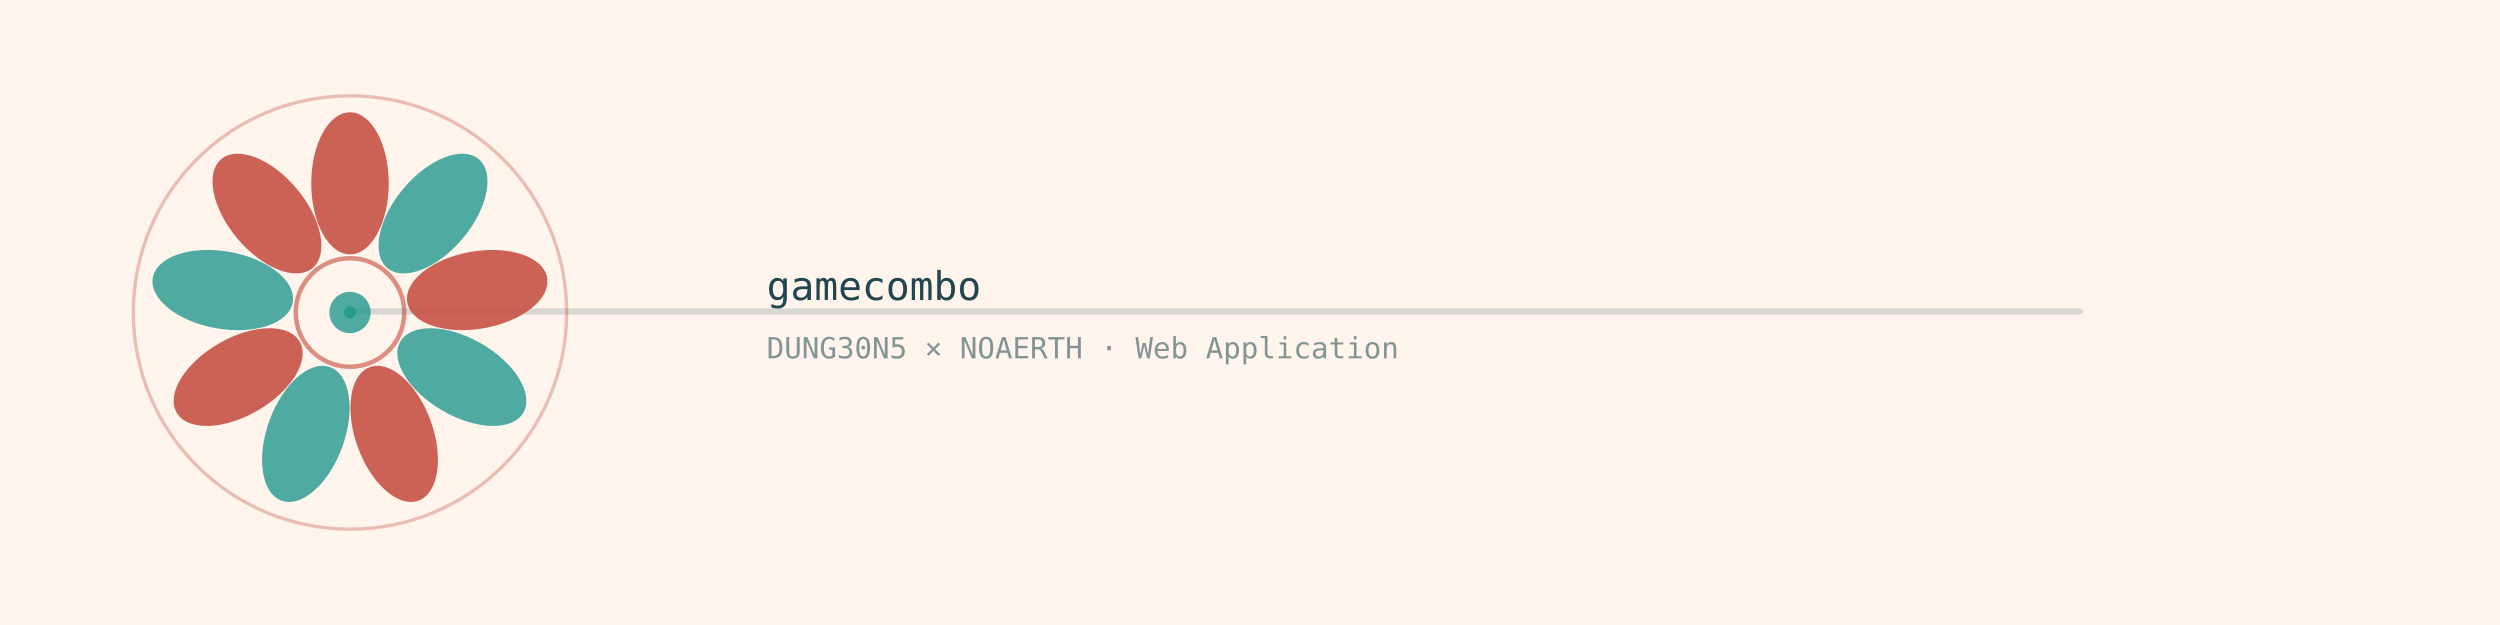
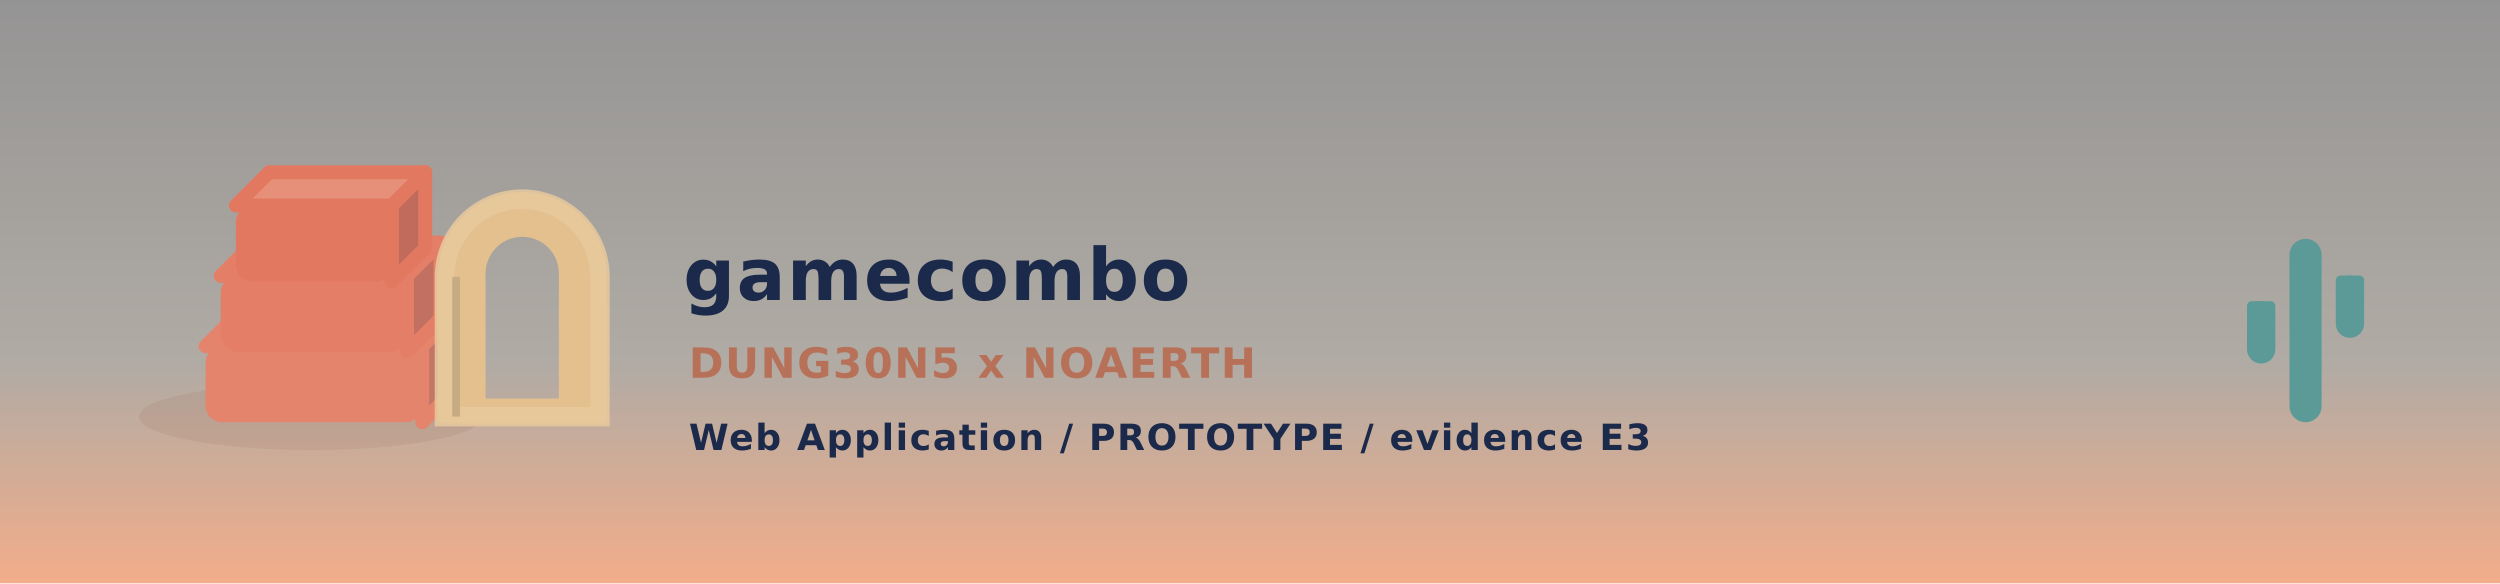
- <svg xmlns="http://www.w3.org/2000/svg" viewBox="0 0 1200 300" width="1200" height="300" role="img" aria-label="gamecombo identity object">
-   <rect width="1200" height="300" fill="#fff5ed" />
-   <defs>
-     <linearGradient id="gft" x1="0" y1="0" x2="1" y2="1">
-       <stop offset="0%" stop-color="#c75346" />
-       <stop offset="100%" stop-color="#24998e" />
-     </linearGradient>
-   </defs>
-   <rect x="168.00" y="148.00" width="832.00" height="3.00" rx="2.00" fill="rgba(9,52,63,0.160)" opacity="1.00" />
+ <svg xmlns="http://www.w3.org/2000/svg" width="900" height="210" viewBox="0 0 900 210" role="img" aria-label="gamecombo - identity object">
+   <linearGradient id="skyf" x1="0" y1="0" x2="0" y2="1">
+     <stop offset="0" stop-color="#959494" />
+     <stop offset="0.62" stop-color="#b0aba4" />
+     <stop offset="1" stop-color="#f3ad8a" />
+   </linearGradient>
+   <rect width="900" height="210" fill="url(#skyf)" />
+   <rect x="0" y="352" width="900" height="-142" fill="#e9cda3" />
+   <rect x="0" y="352" width="900" height="3" fill="#ebd1a9" />
+   <ellipse cx="112" cy="150" rx="62" ry="12" fill="rgba(138,90,68,0.11)" />
  <g>
-     <ellipse cx="168.00" cy="88.00" rx="18.60" ry="34.10" fill="rgba(199,83,70,0.900)" opacity="1.00" transform="rotate(0.0 168.00 88.00)" />
-     <ellipse cx="207.85" cy="102.51" rx="18.60" ry="34.10" fill="rgba(36,153,142,0.800)" opacity="1.00" transform="rotate(40.0 207.85 102.51)" />
-     <ellipse cx="229.06" cy="139.23" rx="18.60" ry="34.10" fill="rgba(199,83,70,0.900)" opacity="1.00" transform="rotate(80.0 229.06 139.23)" />
-     <ellipse cx="221.69" cy="181.00" rx="18.60" ry="34.10" fill="rgba(36,153,142,0.800)" opacity="1.00" transform="rotate(120.0 221.69 181.00)" />
-     <ellipse cx="189.21" cy="208.26" rx="18.60" ry="34.10" fill="rgba(199,83,70,0.900)" opacity="1.00" transform="rotate(160.0 189.21 208.26)" />
-     <ellipse cx="146.79" cy="208.26" rx="18.60" ry="34.10" fill="rgba(36,153,142,0.800)" opacity="1.00" transform="rotate(200.0 146.79 208.26)" />
-     <ellipse cx="114.31" cy="181.00" rx="18.60" ry="34.10" fill="rgba(199,83,70,0.900)" opacity="1.00" transform="rotate(240.0 114.31 181.00)" />
-     <ellipse cx="106.94" cy="139.23" rx="18.60" ry="34.10" fill="rgba(36,153,142,0.800)" opacity="1.00" transform="rotate(280.0 106.94 139.23)" />
-     <ellipse cx="128.15" cy="102.51" rx="18.60" ry="34.10" fill="rgba(199,83,70,0.900)" opacity="1.00" transform="rotate(320.0 128.15 102.51)" />
-     <circle cx="168.00" cy="150.00" r="26.04" fill="none" stroke="rgba(199,83,70,0.900)" stroke-width="2.17" opacity="0.70" />
-     <circle cx="168.00" cy="150.00" r="9.92" fill="rgba(36,153,142,0.800)" opacity="1.00" />
-     <animate attributeName="opacity" values="0.25;1.0;0.25" dur="18.8s" begin="0s" repeatCount="indefinite" />
+     <path d="M74,124.67 L152,124.67 L164,112.67 L86,112.67 Z" fill="#e99a82" stroke="#e5846c" stroke-width="5" stroke-linejoin="round" />
+     <path d="M152,124.67 L164,112.67 L164,140 L152,152 Z" fill="#c37566" stroke="#e5846c" stroke-width="5" stroke-linejoin="round" />
+     <rect x="74" y="124.67" width="78" height="27.33" rx="6" fill="#e5846c" />
+     <path d="M79.46,99.33 L146.54,99.33 L158.54,87.33 L91.46,87.33 Z" fill="#e8957d" stroke="#e47e66" stroke-width="5" stroke-linejoin="round" />
+     <path d="M146.54,99.33 L158.54,87.33 L158.54,114.67 L146.54,126.67 Z" fill="#c27061" stroke="#e47e66" stroke-width="5" stroke-linejoin="round" />
+     <rect x="79.46" y="99.33" width="67.08" height="27.33" rx="6" fill="#e47e66" />
+     <path d="M84.92,74 L141.08,74 L153.08,62 L96.92,62 Z" fill="#e79079" stroke="#e37861" stroke-width="5" stroke-linejoin="round" />
+     <path d="M141.08,74 L153.08,62 L153.08,89.33 L141.08,101.33 Z" fill="#c16b5d" stroke="#e37861" stroke-width="5" stroke-linejoin="round" />
+     <rect x="84.92" y="74" width="56.16" height="27.33" rx="6" fill="#e37861" />
+     <animate attributeName="opacity" values="0.72;1;0.72" dur="6s" begin="0s" repeatCount="indefinite" />
  </g>
-   <g>
-     <ellipse cx="168.00" cy="88.00" rx="18.60" ry="34.10" fill="none" opacity="1.00" transform="rotate(0.0 168.00 88.00)" />
-     <ellipse cx="207.85" cy="102.51" rx="18.60" ry="34.10" fill="none" opacity="1.00" transform="rotate(40.0 207.85 102.51)" />
-     <ellipse cx="229.06" cy="139.23" rx="18.60" ry="34.10" fill="none" opacity="1.00" transform="rotate(80.0 229.06 139.23)" />
-     <ellipse cx="221.69" cy="181.00" rx="18.60" ry="34.10" fill="none" opacity="1.00" transform="rotate(120.0 221.69 181.00)" />
-     <ellipse cx="189.21" cy="208.26" rx="18.60" ry="34.10" fill="none" opacity="1.00" transform="rotate(160.0 189.21 208.26)" />
-     <ellipse cx="146.79" cy="208.26" rx="18.60" ry="34.10" fill="none" opacity="1.00" transform="rotate(200.0 146.79 208.26)" />
-     <ellipse cx="114.31" cy="181.00" rx="18.60" ry="34.10" fill="none" opacity="1.00" transform="rotate(240.0 114.31 181.00)" />
-     <ellipse cx="106.94" cy="139.23" rx="18.60" ry="34.10" fill="none" opacity="1.00" transform="rotate(280.0 106.94 139.23)" />
-     <ellipse cx="128.15" cy="102.51" rx="18.60" ry="34.10" fill="none" opacity="1.00" transform="rotate(320.0 128.15 102.51)" />
-     <circle cx="168.00" cy="150.00" r="26.04" fill="none" stroke="none" stroke-width="2.17" opacity="0.70" />
-     <circle cx="168.00" cy="150.00" r="9.92" fill="none" opacity="1.00" />
-     <animateTransform attributeName="transform" type="rotate" values="0.0 0.00 0.00 360.0 0.00 0.00" dur="37.6s" begin="0s" repeatCount="indefinite" />
-   </g>
-   <g>
-     <circle cx="168.00" cy="150.00" r="104.00" fill="none" stroke="rgba(199,83,70,0.350)" stroke-width="1.60" opacity="1.00" />
-     <animate attributeName="opacity" values="0.25;1.0;0.25" dur="18.8s" begin="0s" repeatCount="indefinite" />
-   </g>
-   <circle cx="168" cy="150" r="3" fill="rgba(36,153,142,0.900)">
-     <animate attributeName="opacity" values="0.35;0.95;0.35" dur="18.8s" begin="0s" repeatCount="indefinite" />
-   </circle>
-   <text x="368" y="144" font-family="ui-monospace,Menlo,monospace" font-size="19" fill="rgba(9,52,63,0.900)">gamecombo</text>
-   <text x="368" y="172" font-family="ui-monospace,Menlo,monospace" font-size="14" fill="rgba(9,52,63,0.500)">DUNG30N5 × NOAERTH · Web Application</text>
+   <path d="M160,150 L160,99.68 A28,28 0 0 1 216,99.68 L216,150 Z M172.32,146 L172.32,98.43 A15.68,15.68 0 0 1 203.68,98.43 L203.68,146 Z" fill="#e3c08d" fill-rule="evenodd" stroke="#e3c08d" stroke-width="5" stroke-linejoin="round" />
+   <path d="M160,150 L160,99.68 A28,28 0 0 1 216,99.68 L216,150 Z" fill="none" stroke="#e8c99d" stroke-width="7" stroke-linecap="round" opacity="0.85" />
+   <rect x="162.8" y="99.68" width="2.8" height="50.32" fill="#c7ab84" />
+   <text x="246" y="108" font-family="Verdana,DejaVu Sans,sans-serif" font-size="26" font-weight="700" letter-spacing="0.6" fill="#1b2a4a" text-anchor="start">gamecombo</text>
+   <text x="248" y="136" font-family="Verdana,DejaVu Sans,sans-serif" font-size="15" font-weight="700" letter-spacing="0.6" fill="#b87159" text-anchor="start">DUNG30N5 x NOAERTH</text>
+   <text x="248" y="162" font-family="Verdana,DejaVu Sans,sans-serif" font-size="13" font-weight="700" letter-spacing="0.6" fill="#1b2a4a" text-anchor="start">Web Application  /  PROTOTYPE  /  evidence E3</text>
+   <rect x="824.22" y="86" width="11.56" height="66" rx="5.78" fill="#5b9a97" />
+   <rect x="808.92" y="108.44" width="10.2" height="22.44" rx="5.1" fill="#5b9a97" />
+   <rect x="808.92" y="108.44" width="10.2" height="6.6" rx="1.7" fill="#5b9a97" />
+   <rect x="840.88" y="99.2" width="10.2" height="22.44" rx="5.1" fill="#5b9a97" />
+   <rect x="840.88" y="99.2" width="10.2" height="6.6" rx="1.7" fill="#5b9a97" />
</svg>
